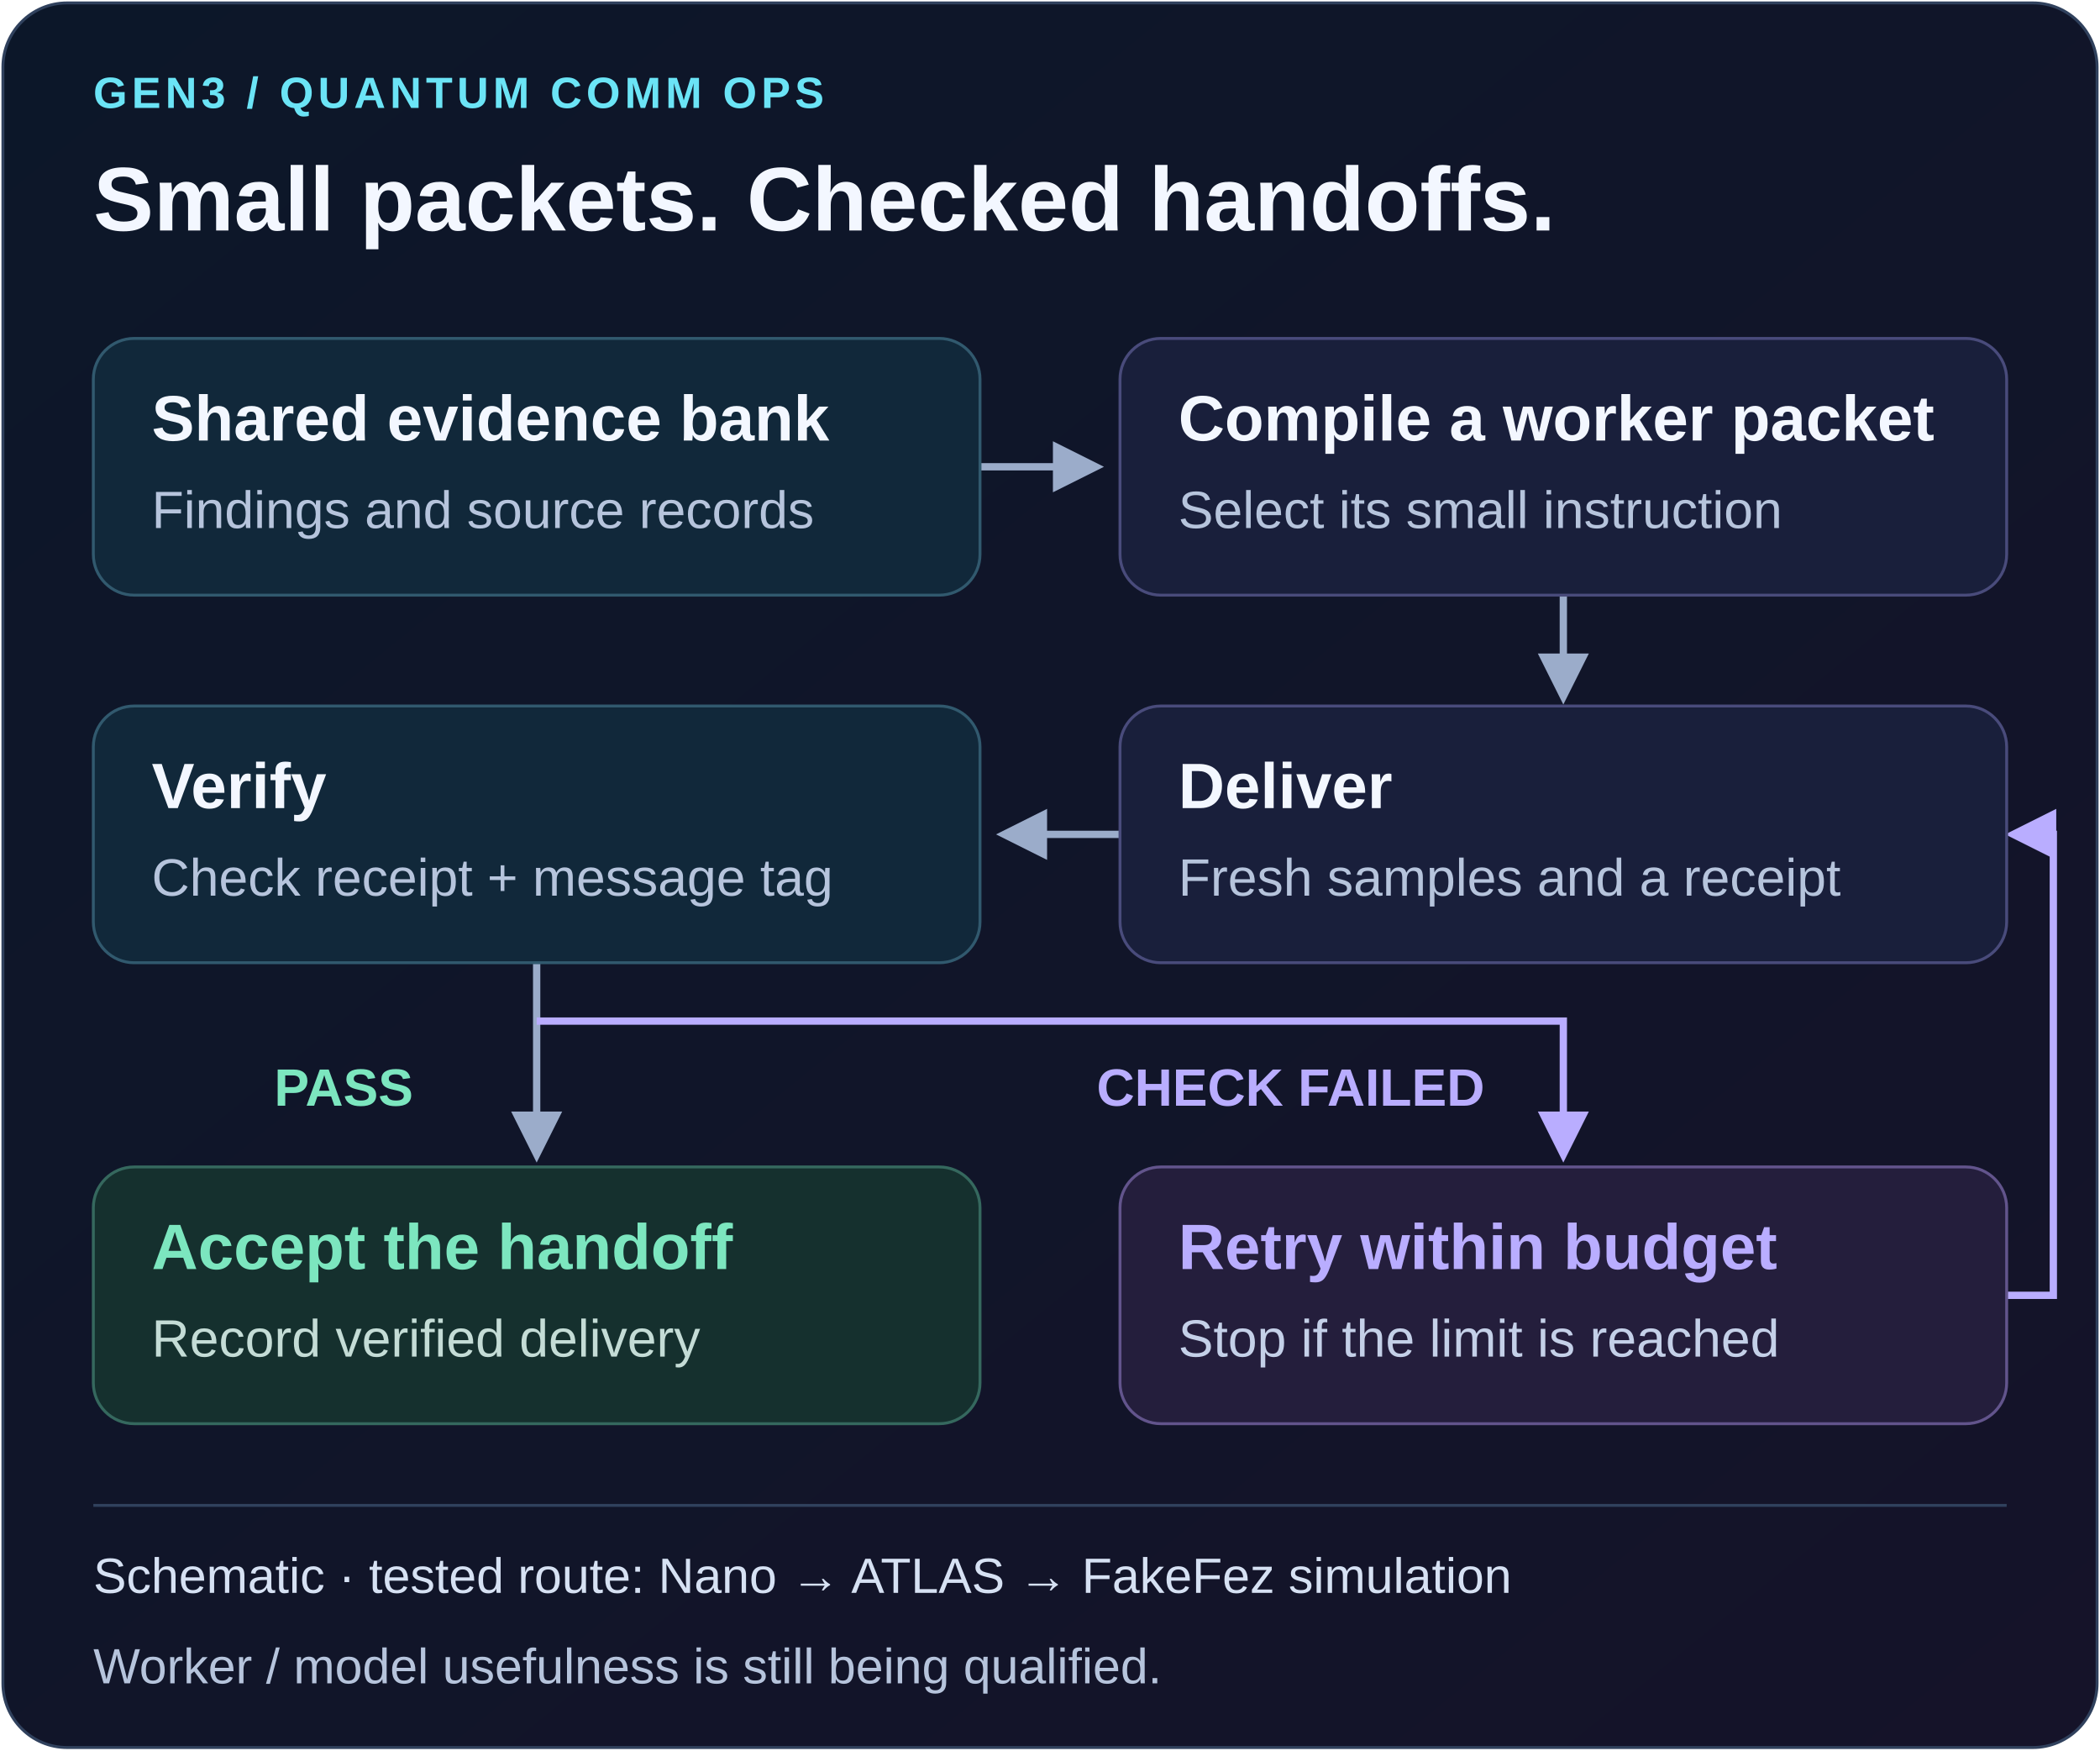
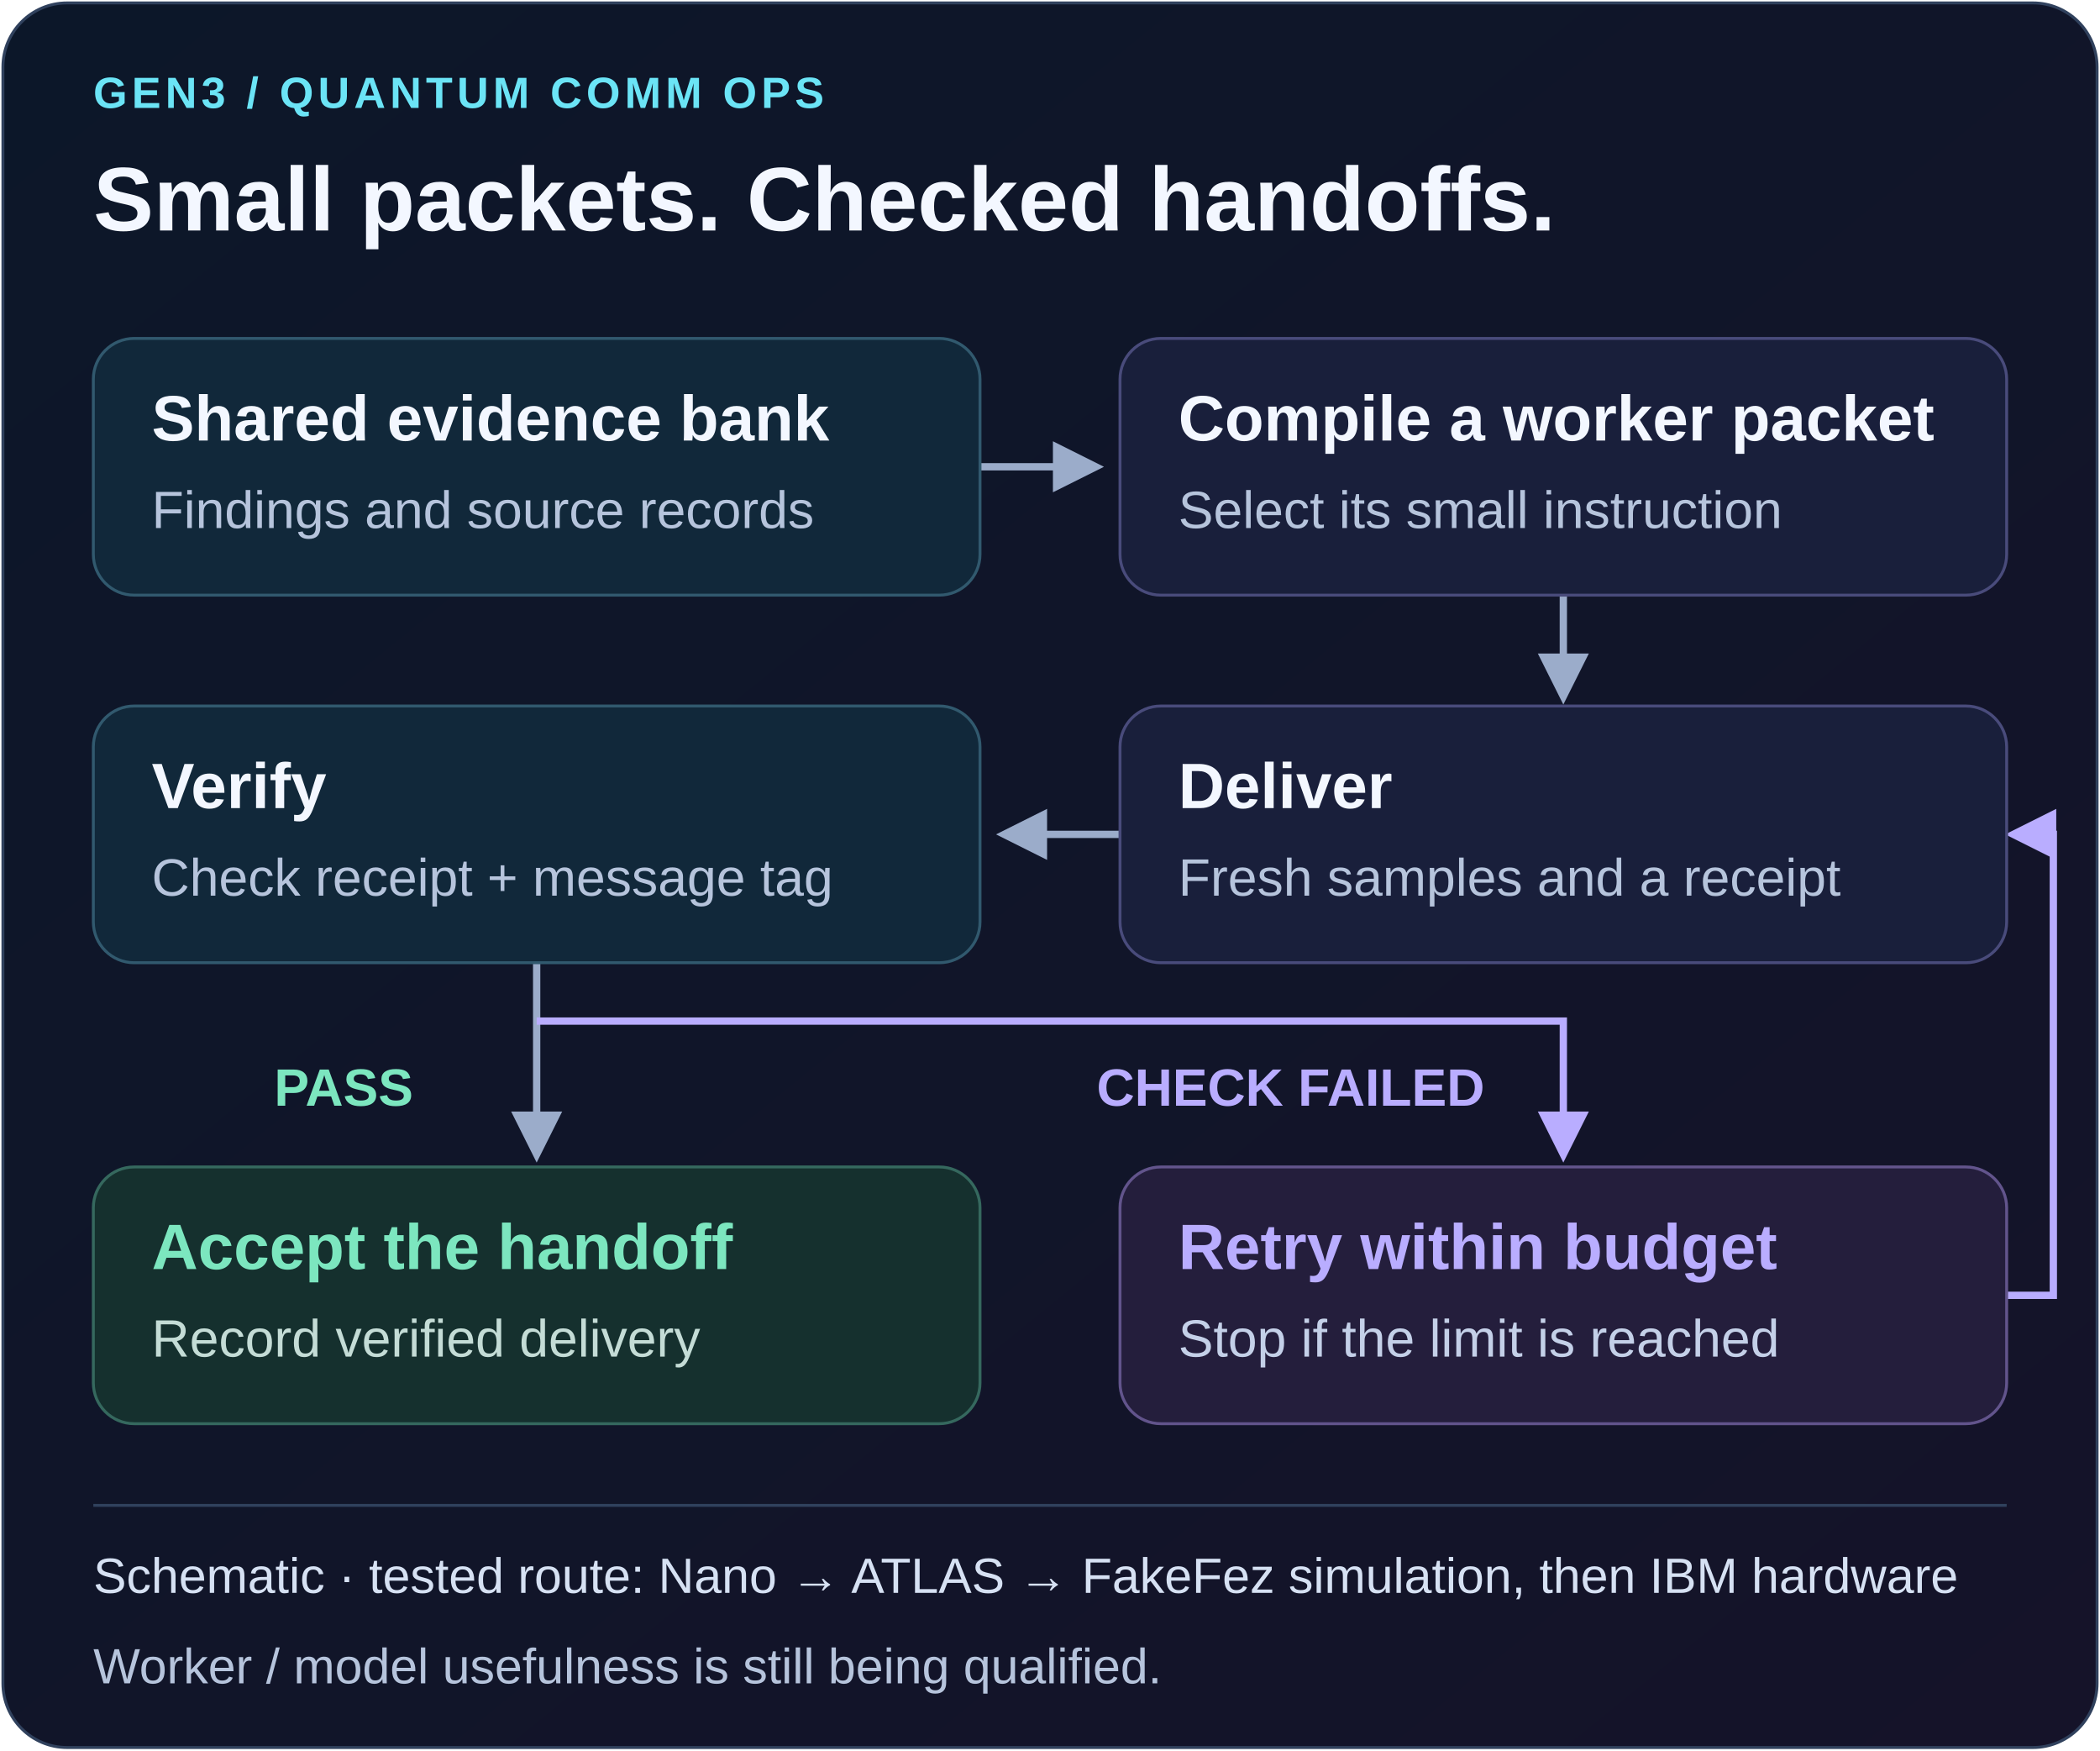
<svg xmlns="http://www.w3.org/2000/svg" width="720" height="600" viewBox="0 0 720 600" role="img" aria-labelledby="title desc">
  <defs>
    <linearGradient id="bg" x1="0" x2="1" y1="0" y2="1">
      <stop offset="0" stop-color="#0c1729" />
      <stop offset="1" stop-color="#151329" />
    </linearGradient>
    <marker id="arrow" viewBox="0 0 10 10" refX="8" refY="5" markerWidth="7" markerHeight="7" orient="auto-start-reverse">
      <path d="M0 0 10 5 0 10Z" fill="#9bacca" />
    </marker>
    <marker id="retry-arrow" viewBox="0 0 10 10" refX="8" refY="5" markerWidth="7" markerHeight="7" orient="auto-start-reverse">
      <path d="M0 0 10 5 0 10Z" fill="#b9adff" />
    </marker>
  </defs>
  <rect x="1" y="1" width="718" height="598" rx="22" fill="url(#bg)" stroke="#30415d" />
  <g font-family="Arial, Helvetica, sans-serif">
    <text x="32" y="37" fill="#6be4f6" font-size="15" font-weight="700" letter-spacing="1.5">GEN3 / QUANTUM COMM OPS</text>
    <text x="32" y="79" fill="#f3f7ff" font-size="31" font-weight="700">Small packets. Checked handoffs.</text>
    <g fill="none" stroke="#9bacca" stroke-width="2.5" marker-end="url(#arrow)">
      <path d="M336 160H375" />
      <path d="M536 204V238" />
      <path d="M384 286H345" />
      <path d="M184 330V395" />
    </g>
    <g fill="none" stroke="#b9adff" stroke-width="2.5" marker-end="url(#retry-arrow)">
      <path d="M184 350H536V395" />
      <path d="M688 444H704V286H691" />
    </g>
    <rect x="32" y="116" width="304" height="88" rx="14" fill="#11283a" stroke="#31596e" />
    <text x="52" y="151" fill="#f3f7ff" font-size="22" font-weight="700">Shared evidence bank</text>
    <text x="52" y="181" fill="#b6c4dc" font-size="18">Findings and source records</text>
    <rect x="384" y="116" width="304" height="88" rx="14" fill="#191f3b" stroke="#494b7b" />
    <text x="404" y="151" fill="#f3f7ff" font-size="22" font-weight="700">Compile a worker packet</text>
    <text x="404" y="181" fill="#b6c4dc" font-size="18">Select its small instruction</text>
    <rect x="384" y="242" width="304" height="88" rx="14" fill="#191f3b" stroke="#494b7b" />
    <text x="404" y="277" fill="#f3f7ff" font-size="22" font-weight="700">Deliver</text>
    <text x="404" y="307" fill="#b6c4dc" font-size="18">Fresh samples and a receipt</text>
    <rect x="32" y="242" width="304" height="88" rx="14" fill="#11283a" stroke="#31596e" />
    <text x="52" y="277" fill="#f3f7ff" font-size="22" font-weight="700">Verify</text>
    <text x="52" y="307" fill="#b6c4dc" font-size="18">Check receipt + message tag</text>
    <text x="94" y="379" fill="#7ce6bf" font-size="18" font-weight="700">PASS</text>
    <text x="376" y="379" fill="#b9adff" font-size="18" font-weight="700">CHECK FAILED</text>
    <rect x="32" y="400" width="304" height="88" rx="14" fill="#15302e" stroke="#35685e" />
    <text x="52" y="435" fill="#7ce6bf" font-size="22" font-weight="700">Accept the handoff</text>
    <text x="52" y="465" fill="#c4dcd6" font-size="18">Record verified delivery</text>
    <rect x="384" y="400" width="304" height="88" rx="14" fill="#241e3c" stroke="#62548c" />
    <text x="404" y="435" fill="#b9adff" font-size="22" font-weight="700">Retry within budget</text>
    <text x="404" y="465" fill="#c4d0e8" font-size="18">Stop if the limit is reached</text>
    <path d="M32 516H688" stroke="#30415d" />
-     <text x="32" y="546" fill="#d6e1f3" font-size="17">Schematic · tested route: Nano → ATLAS → FakeFez simulation</text>
+     <text x="32" y="546" fill="#d6e1f3" font-size="17">Schematic · tested route: Nano → ATLAS → FakeFez simulation, then IBM hardware</text>
    <text x="32" y="577" fill="#b6c4dc" font-size="17">Worker / model usefulness is still being qualified.</text>
  </g>
</svg>
